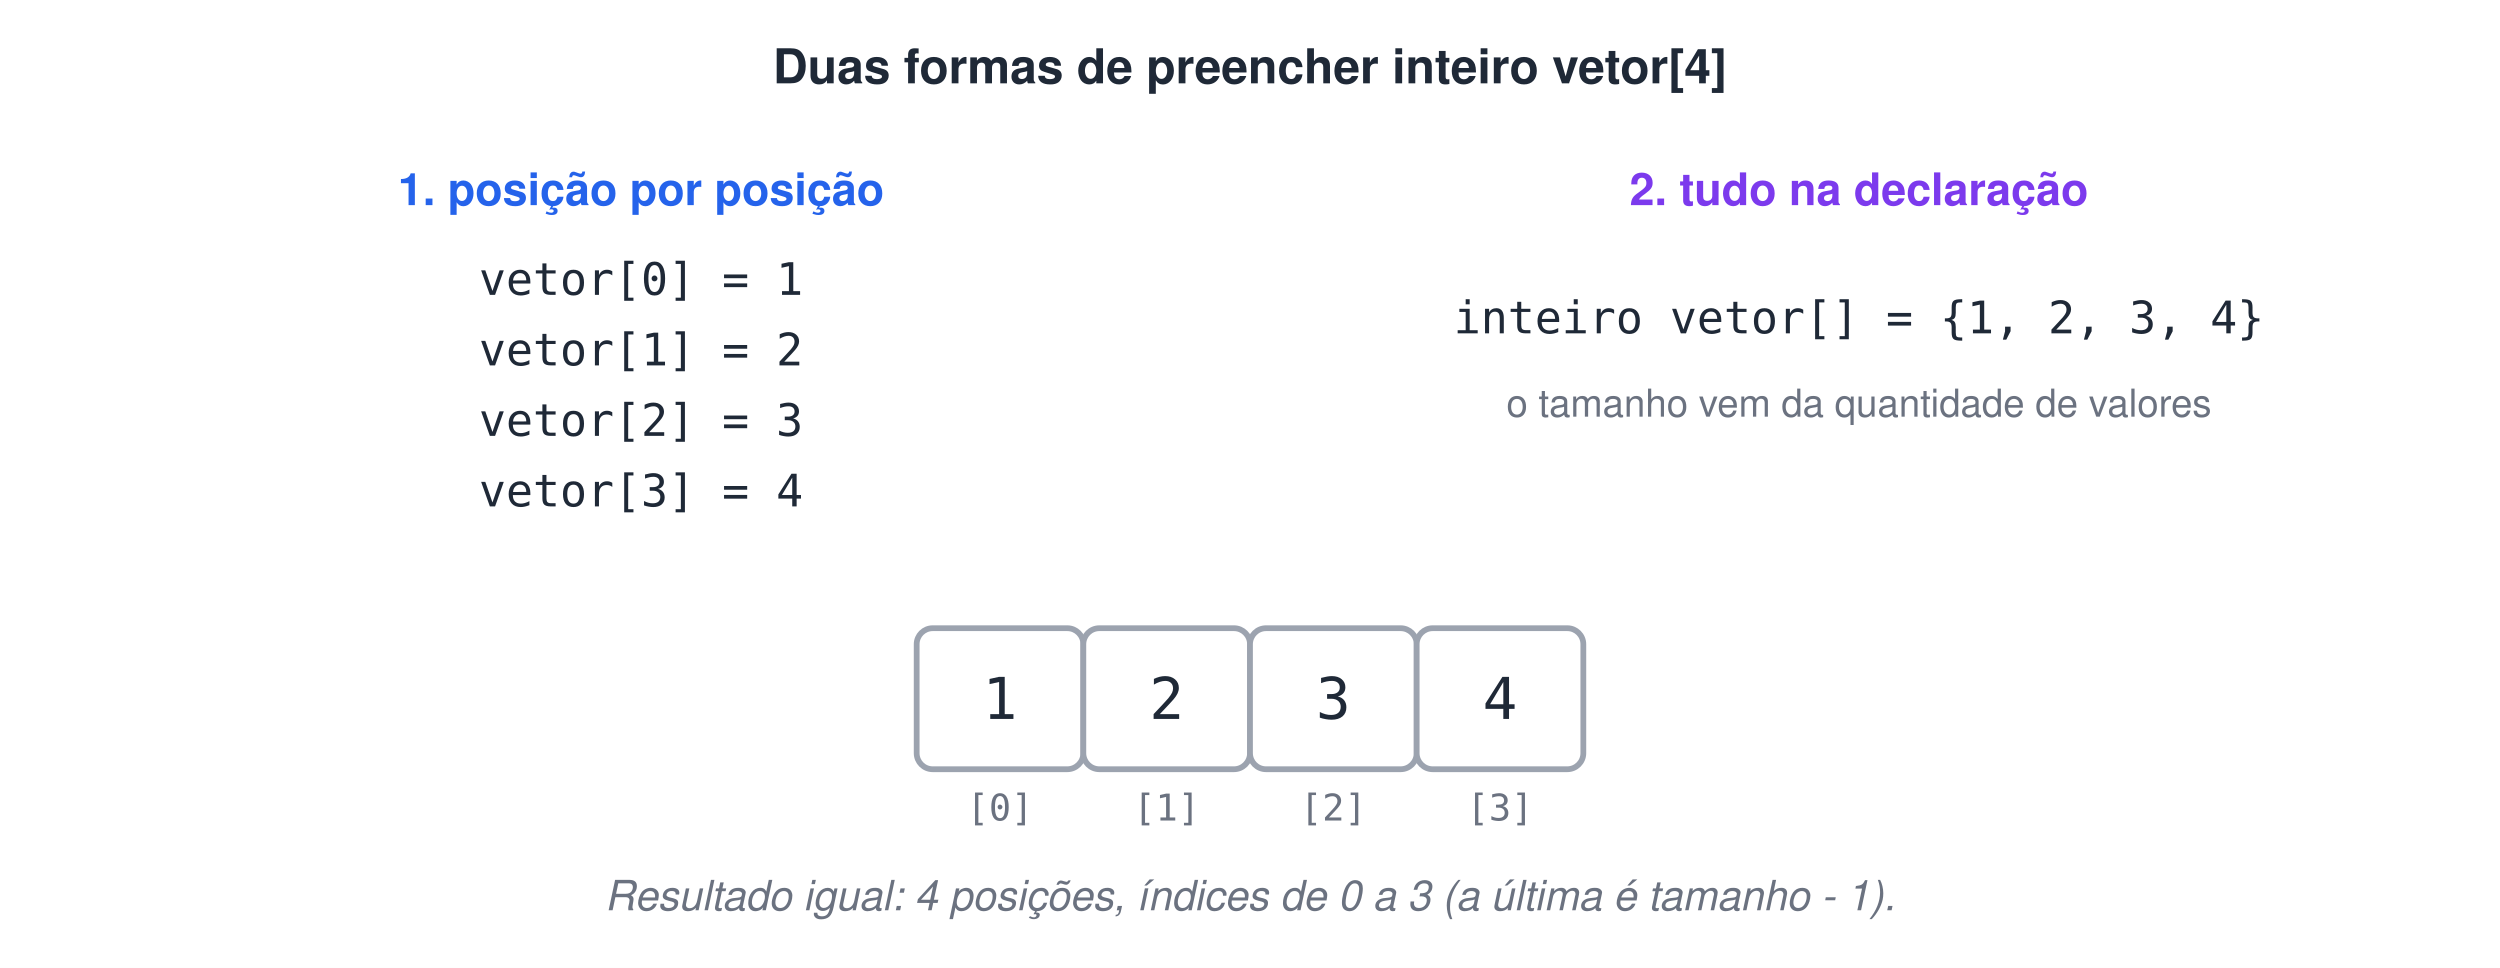
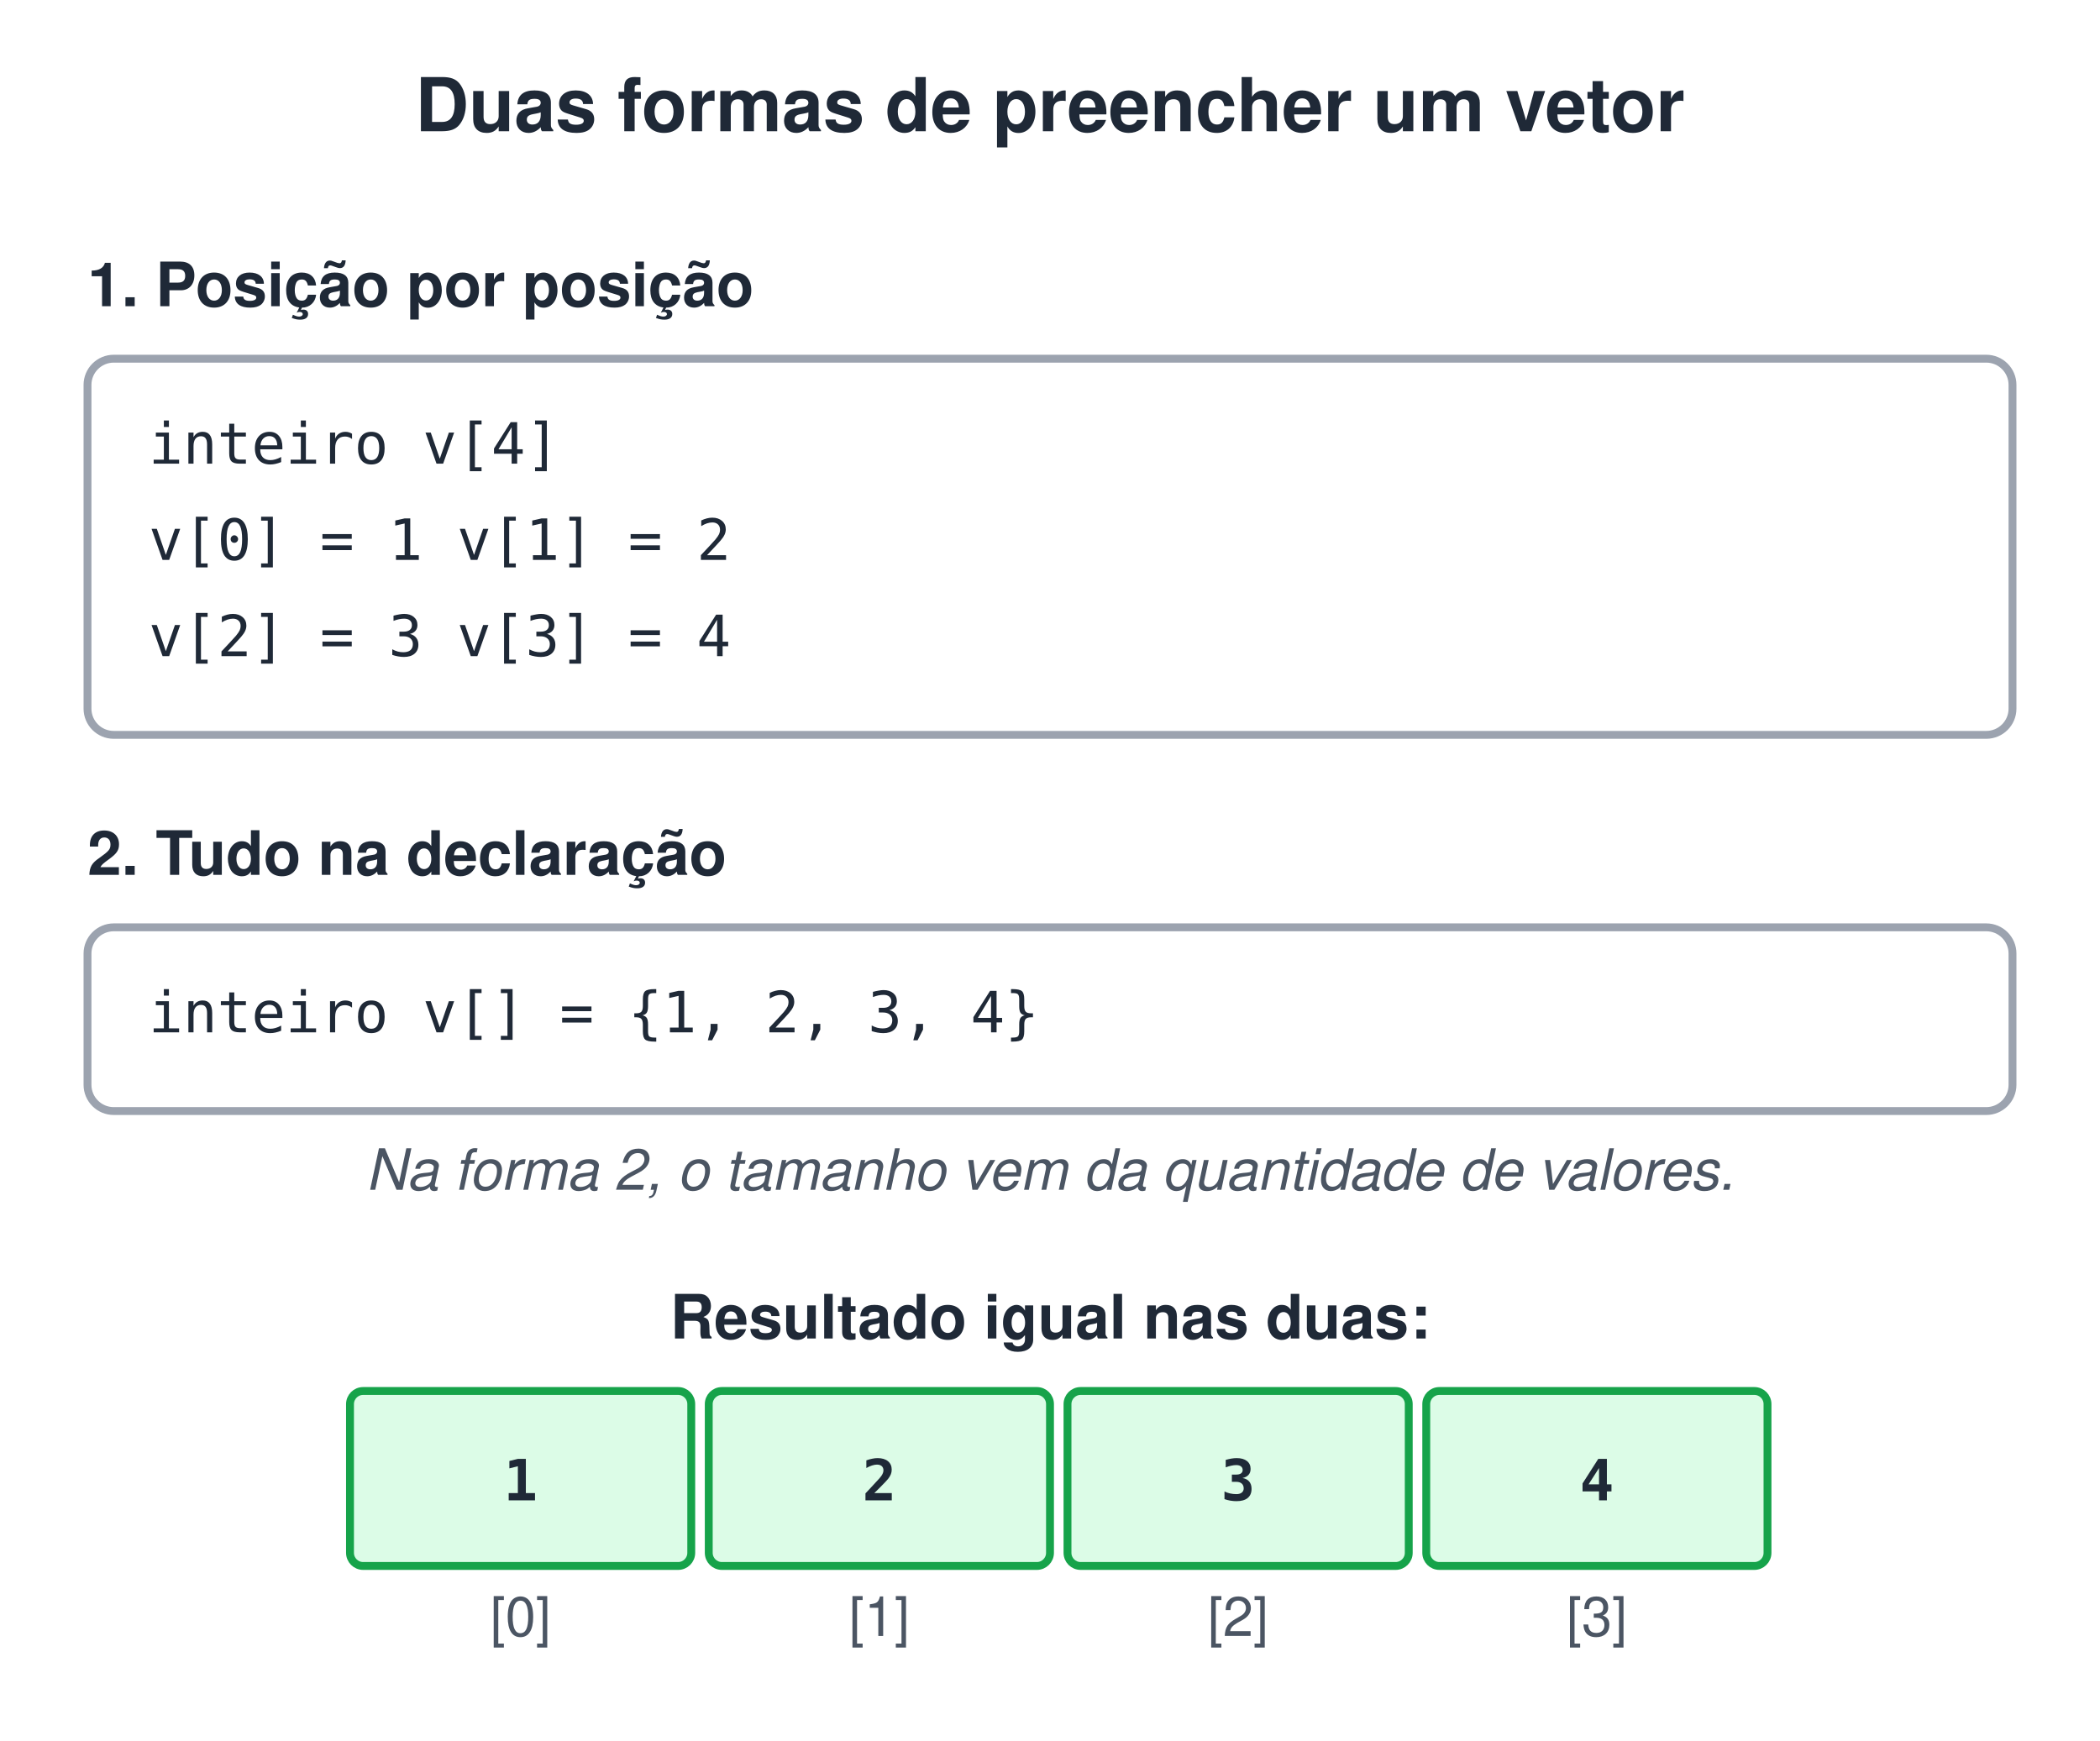
- <svg xmlns="http://www.w3.org/2000/svg" width="780" height="302" viewBox="0 0 780 302">
-   <style>text{font-family:Helvetica, Arial, 'DejaVu Sans', sans-serif}.m{font-family:Menlo, Consolas, 'DejaVu Sans Mono', monospace}</style>
-   <rect width="100%" height="100%" fill="#ffffff" />
-   <text x="390" y="26" font-size="15" font-weight="bold" fill="#1F2937" text-anchor="middle">Duas formas de preencher inteiro vetor[4]</text>
-   <text x="200" y="64" font-size="14" font-weight="bold" fill="#2563EB" text-anchor="middle">1. posição por posição</text>
-   <text x="200" y="92" class="m" font-size="14" fill="#1F2937" text-anchor="middle">vetor[0] = 1</text>
-   <text x="200" y="114" class="m" font-size="14" fill="#1F2937" text-anchor="middle">vetor[1] = 2</text>
-   <text x="200" y="136" class="m" font-size="14" fill="#1F2937" text-anchor="middle">vetor[2] = 3</text>
-   <text x="200" y="158" class="m" font-size="14" fill="#1F2937" text-anchor="middle">vetor[3] = 4</text>
-   <text x="580" y="64" font-size="14" font-weight="bold" fill="#7C3AED" text-anchor="middle">2. tudo na declaração</text>
-   <text x="580" y="104" class="m" font-size="14" fill="#1F2937" text-anchor="middle">inteiro vetor[] = {1, 2, 3, 4}</text>
-   <text x="580" y="130" font-size="12" fill="#6B7280" text-anchor="middle">o tamanho vem da quantidade de valores</text>
-   <rect x="286" y="196" width="52" height="44" rx="5" fill="#fff" stroke="#9CA3AF" stroke-width="1.8" />
-   <text x="312" y="224.3" class="m" font-size="18" fill="#1F2937" text-anchor="middle">1</text>
-   <text x="312" y="256" class="m" font-size="11.5" fill="#6B7280" text-anchor="middle">[0]</text>
-   <rect x="338" y="196" width="52" height="44" rx="5" fill="#fff" stroke="#9CA3AF" stroke-width="1.8" />
-   <text x="364" y="224.3" class="m" font-size="18" fill="#1F2937" text-anchor="middle">2</text>
-   <text x="364" y="256" class="m" font-size="11.5" fill="#6B7280" text-anchor="middle">[1]</text>
-   <rect x="390" y="196" width="52" height="44" rx="5" fill="#fff" stroke="#9CA3AF" stroke-width="1.8" />
-   <text x="416" y="224.3" class="m" font-size="18" fill="#1F2937" text-anchor="middle">3</text>
-   <text x="416" y="256" class="m" font-size="11.5" fill="#6B7280" text-anchor="middle">[2]</text>
-   <rect x="442" y="196" width="52" height="44" rx="5" fill="#fff" stroke="#9CA3AF" stroke-width="1.8" />
-   <text x="468" y="224.3" class="m" font-size="18" fill="#1F2937" text-anchor="middle">4</text>
-   <text x="468" y="256" class="m" font-size="11.5" fill="#6B7280" text-anchor="middle">[3]</text>
-   <text x="390" y="284" font-size="13" font-style="italic" fill="#6B7280" text-anchor="middle">Resultado igual: 4 posições, índices de 0 a 3 (a última é tamanho - 1).</text>
+ <svg xmlns="http://www.w3.org/2000/svg" width="480" height="398" viewBox="0 0 480 398">
+   <style>text{white-space:pre;font-family:Helvetica,Arial,sans-serif;font-size:14px;fill:#1F2937}.t{font-size:17px;font-weight:bold}.b{font-weight:bold}.m{font-family:Menlo,Consolas,monospace;font-size:13px}.s{font-size:12.5px;fill:#4B5563}.n{font-size:13px;font-style:italic;fill:#4B5563}.c{text-anchor:middle}.r{text-anchor:end}.xB{fill:#DBEAFE;stroke:#2563EB}.xG{fill:#DCFCE7;stroke:#16A34A}.xO{fill:#FEF3C7;stroke:#D97706}.xP{fill:#EDE9FE;stroke:#7C3AED}.xR{fill:#FEE2E2;stroke:#DC2626}.xY{fill:#F3F4F6;stroke:#9CA3AF}.xW{fill:#fff;stroke:#9CA3AF}.xT{fill:#CCFBF1;stroke:#0D9488}.xK{fill:#FCE7F3;stroke:#DB2777}rect,ellipse,polygon{stroke-width:1.8}.l{stroke:#6B7280;stroke-width:1.8;fill:none}.d{stroke-dasharray:5 4}</style>
+   <defs>
+     <marker id="a" viewBox="0 0 10 10" refX="9" refY="5" markerWidth="7" markerHeight="7" orient="auto-start-reverse">
+       <path d="M0,0L10,5L0,10z" fill="#6B7280" />
+     </marker>
+   </defs>
+   <rect width="100%" height="100%" fill="#fff" />
+   <text x="240.0" y="30" class="t c">Duas formas de preencher um vetor</text>
+   <text x="20" y="70" class="b">1. Posição por posição</text>
+   <rect x="20" y="82" width="440" height="86" rx="6" class="xW" />
+   <text x="34" y="106" class="m">inteiro v[4]</text>
+   <text x="34" y="128" class="m">v[0] = 1   v[1] = 2</text>
+   <text x="34" y="150" class="m">v[2] = 3   v[3] = 4</text>
+   <text x="20" y="200" class="b">2. Tudo na declaração</text>
+   <rect x="20" y="212" width="440" height="42" rx="6" class="xW" />
+   <text x="34" y="236" class="m">inteiro v[] = {1, 2, 3, 4}</text>
+   <text x="240.0" y="272" class="n c">Na forma 2, o tamanho vem da quantidade de valores.</text>
+   <text x="240" y="306" class="b c">Resultado igual nas duas:</text>
+   <rect x="80" y="318" width="78" height="40" rx="3" class="xG" />
+   <text x="119.0" y="343.0" class="m b c">1</text>
+   <text x="119.0" y="374" class="s c">[0]</text>
+   <rect x="162" y="318" width="78" height="40" rx="3" class="xG" />
+   <text x="201.0" y="343.0" class="m b c">2</text>
+   <text x="201.0" y="374" class="s c">[1]</text>
+   <rect x="244" y="318" width="78" height="40" rx="3" class="xG" />
+   <text x="283.0" y="343.0" class="m b c">3</text>
+   <text x="283.0" y="374" class="s c">[2]</text>
+   <rect x="326" y="318" width="78" height="40" rx="3" class="xG" />
+   <text x="365.0" y="343.0" class="m b c">4</text>
+   <text x="365.0" y="374" class="s c">[3]</text>
</svg>
